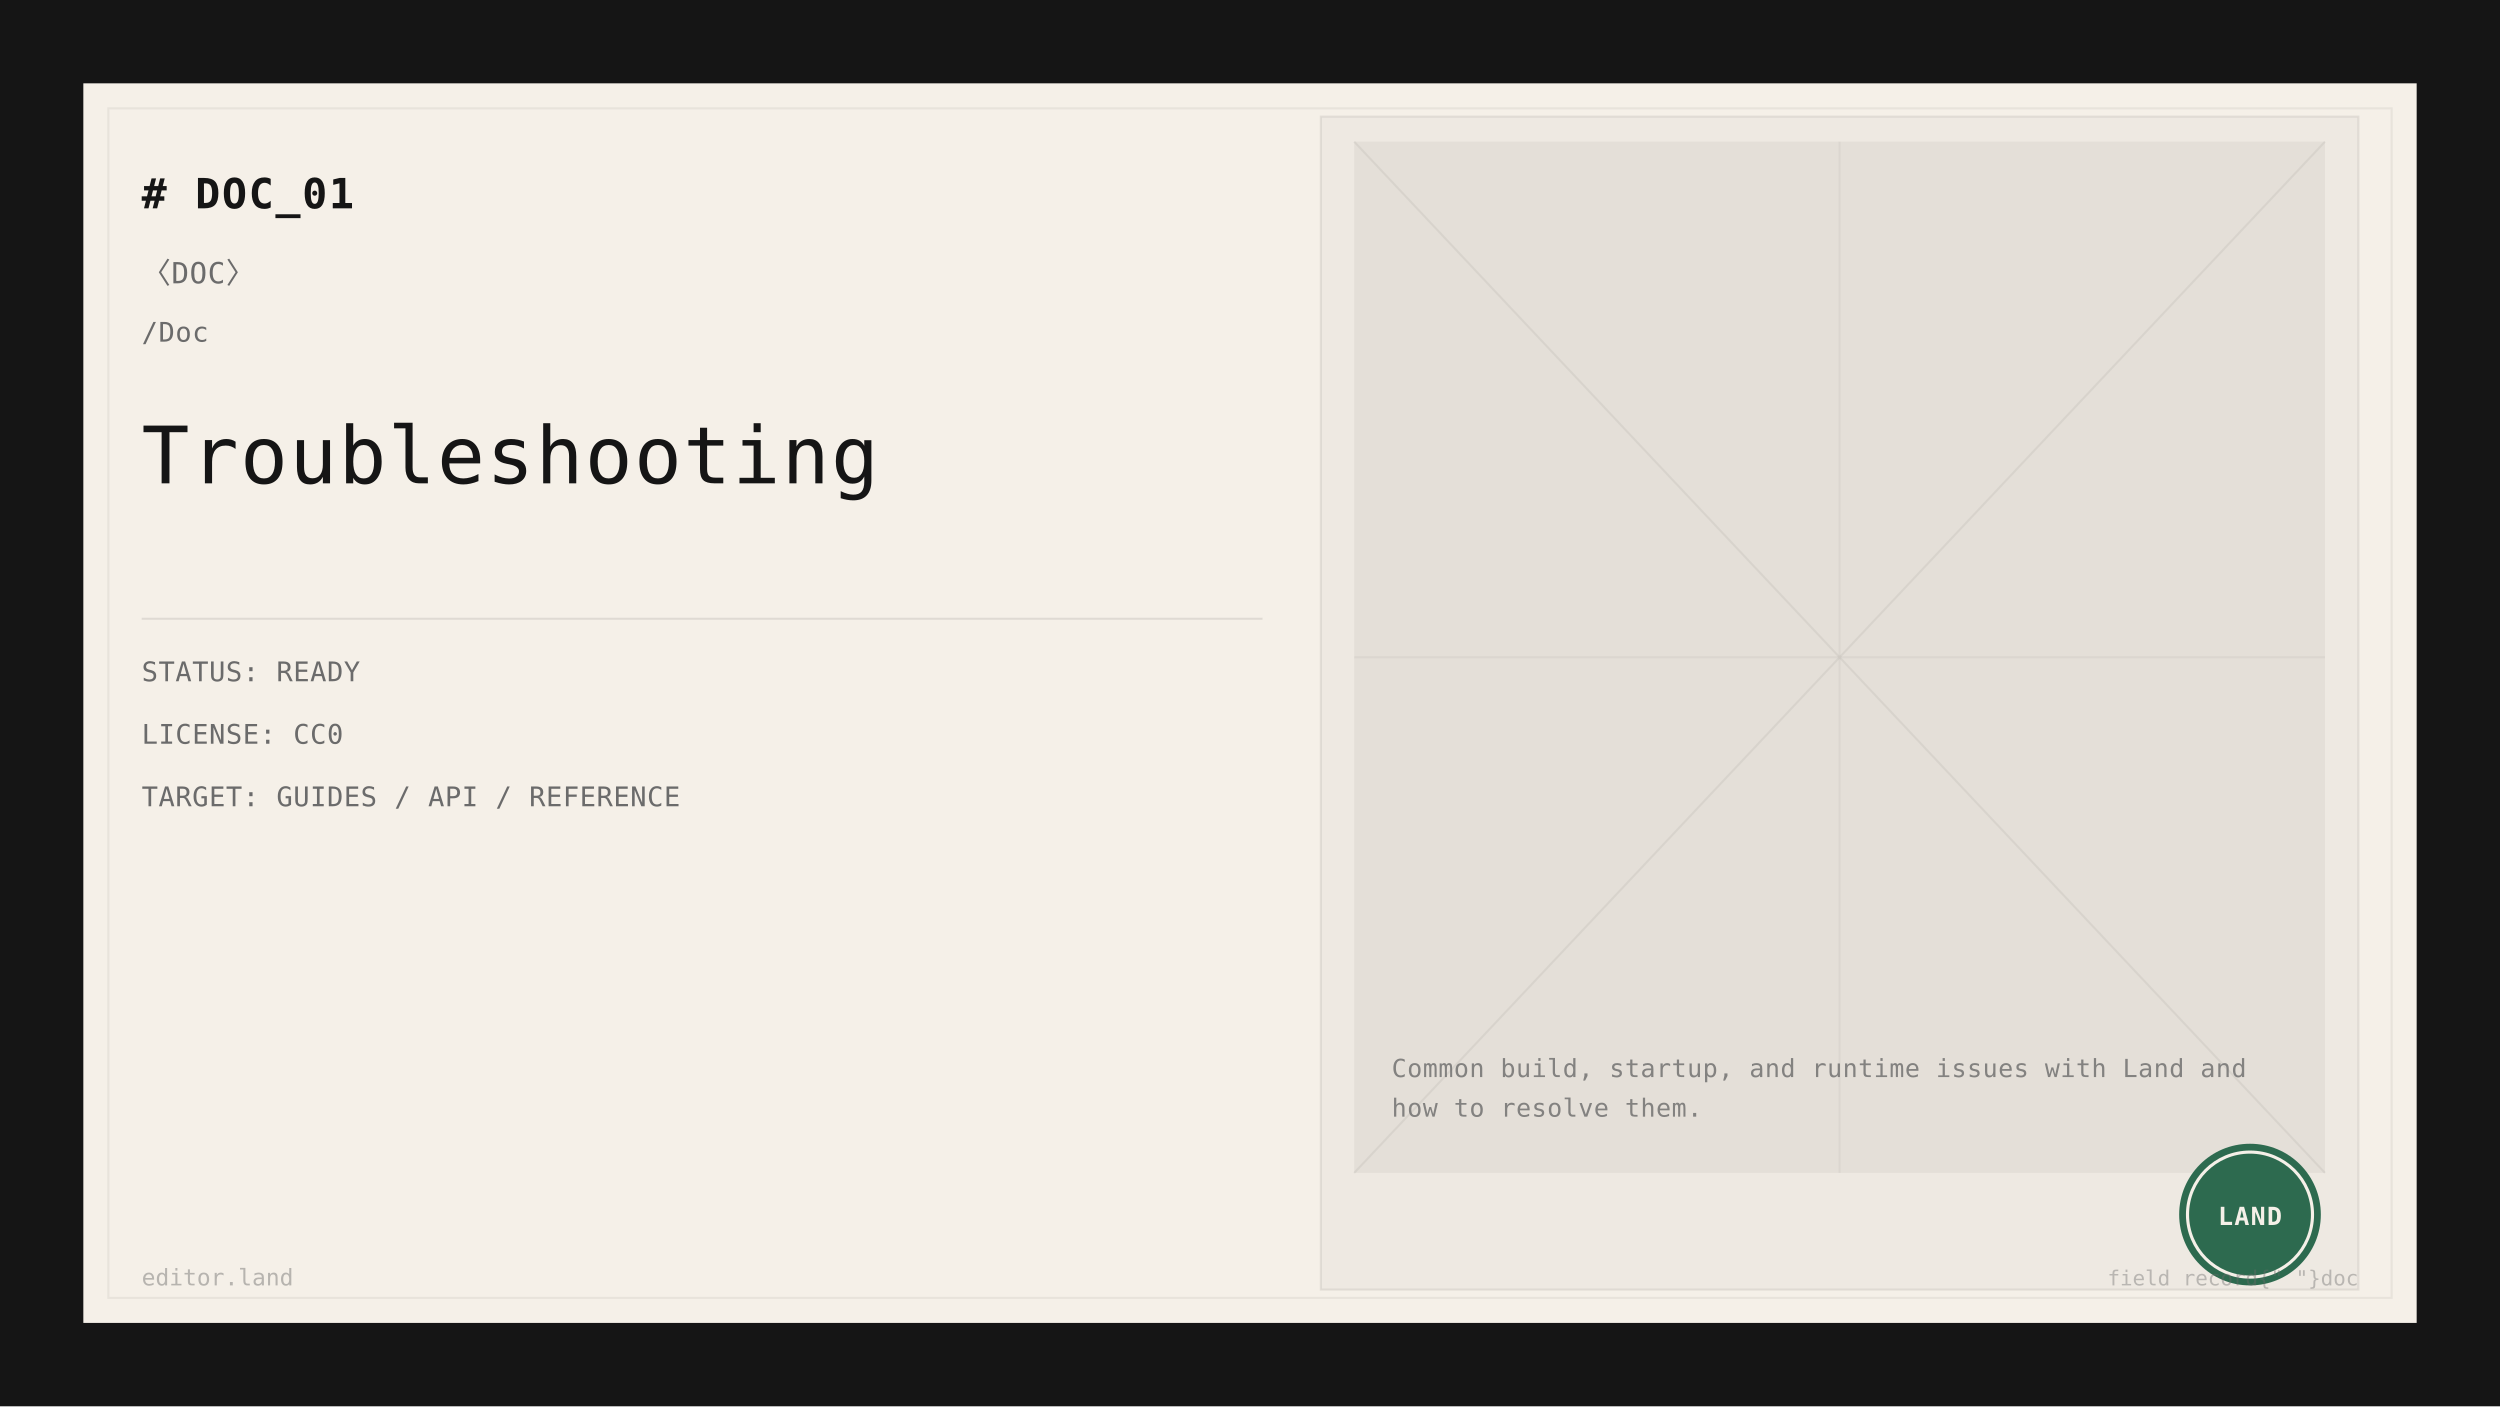
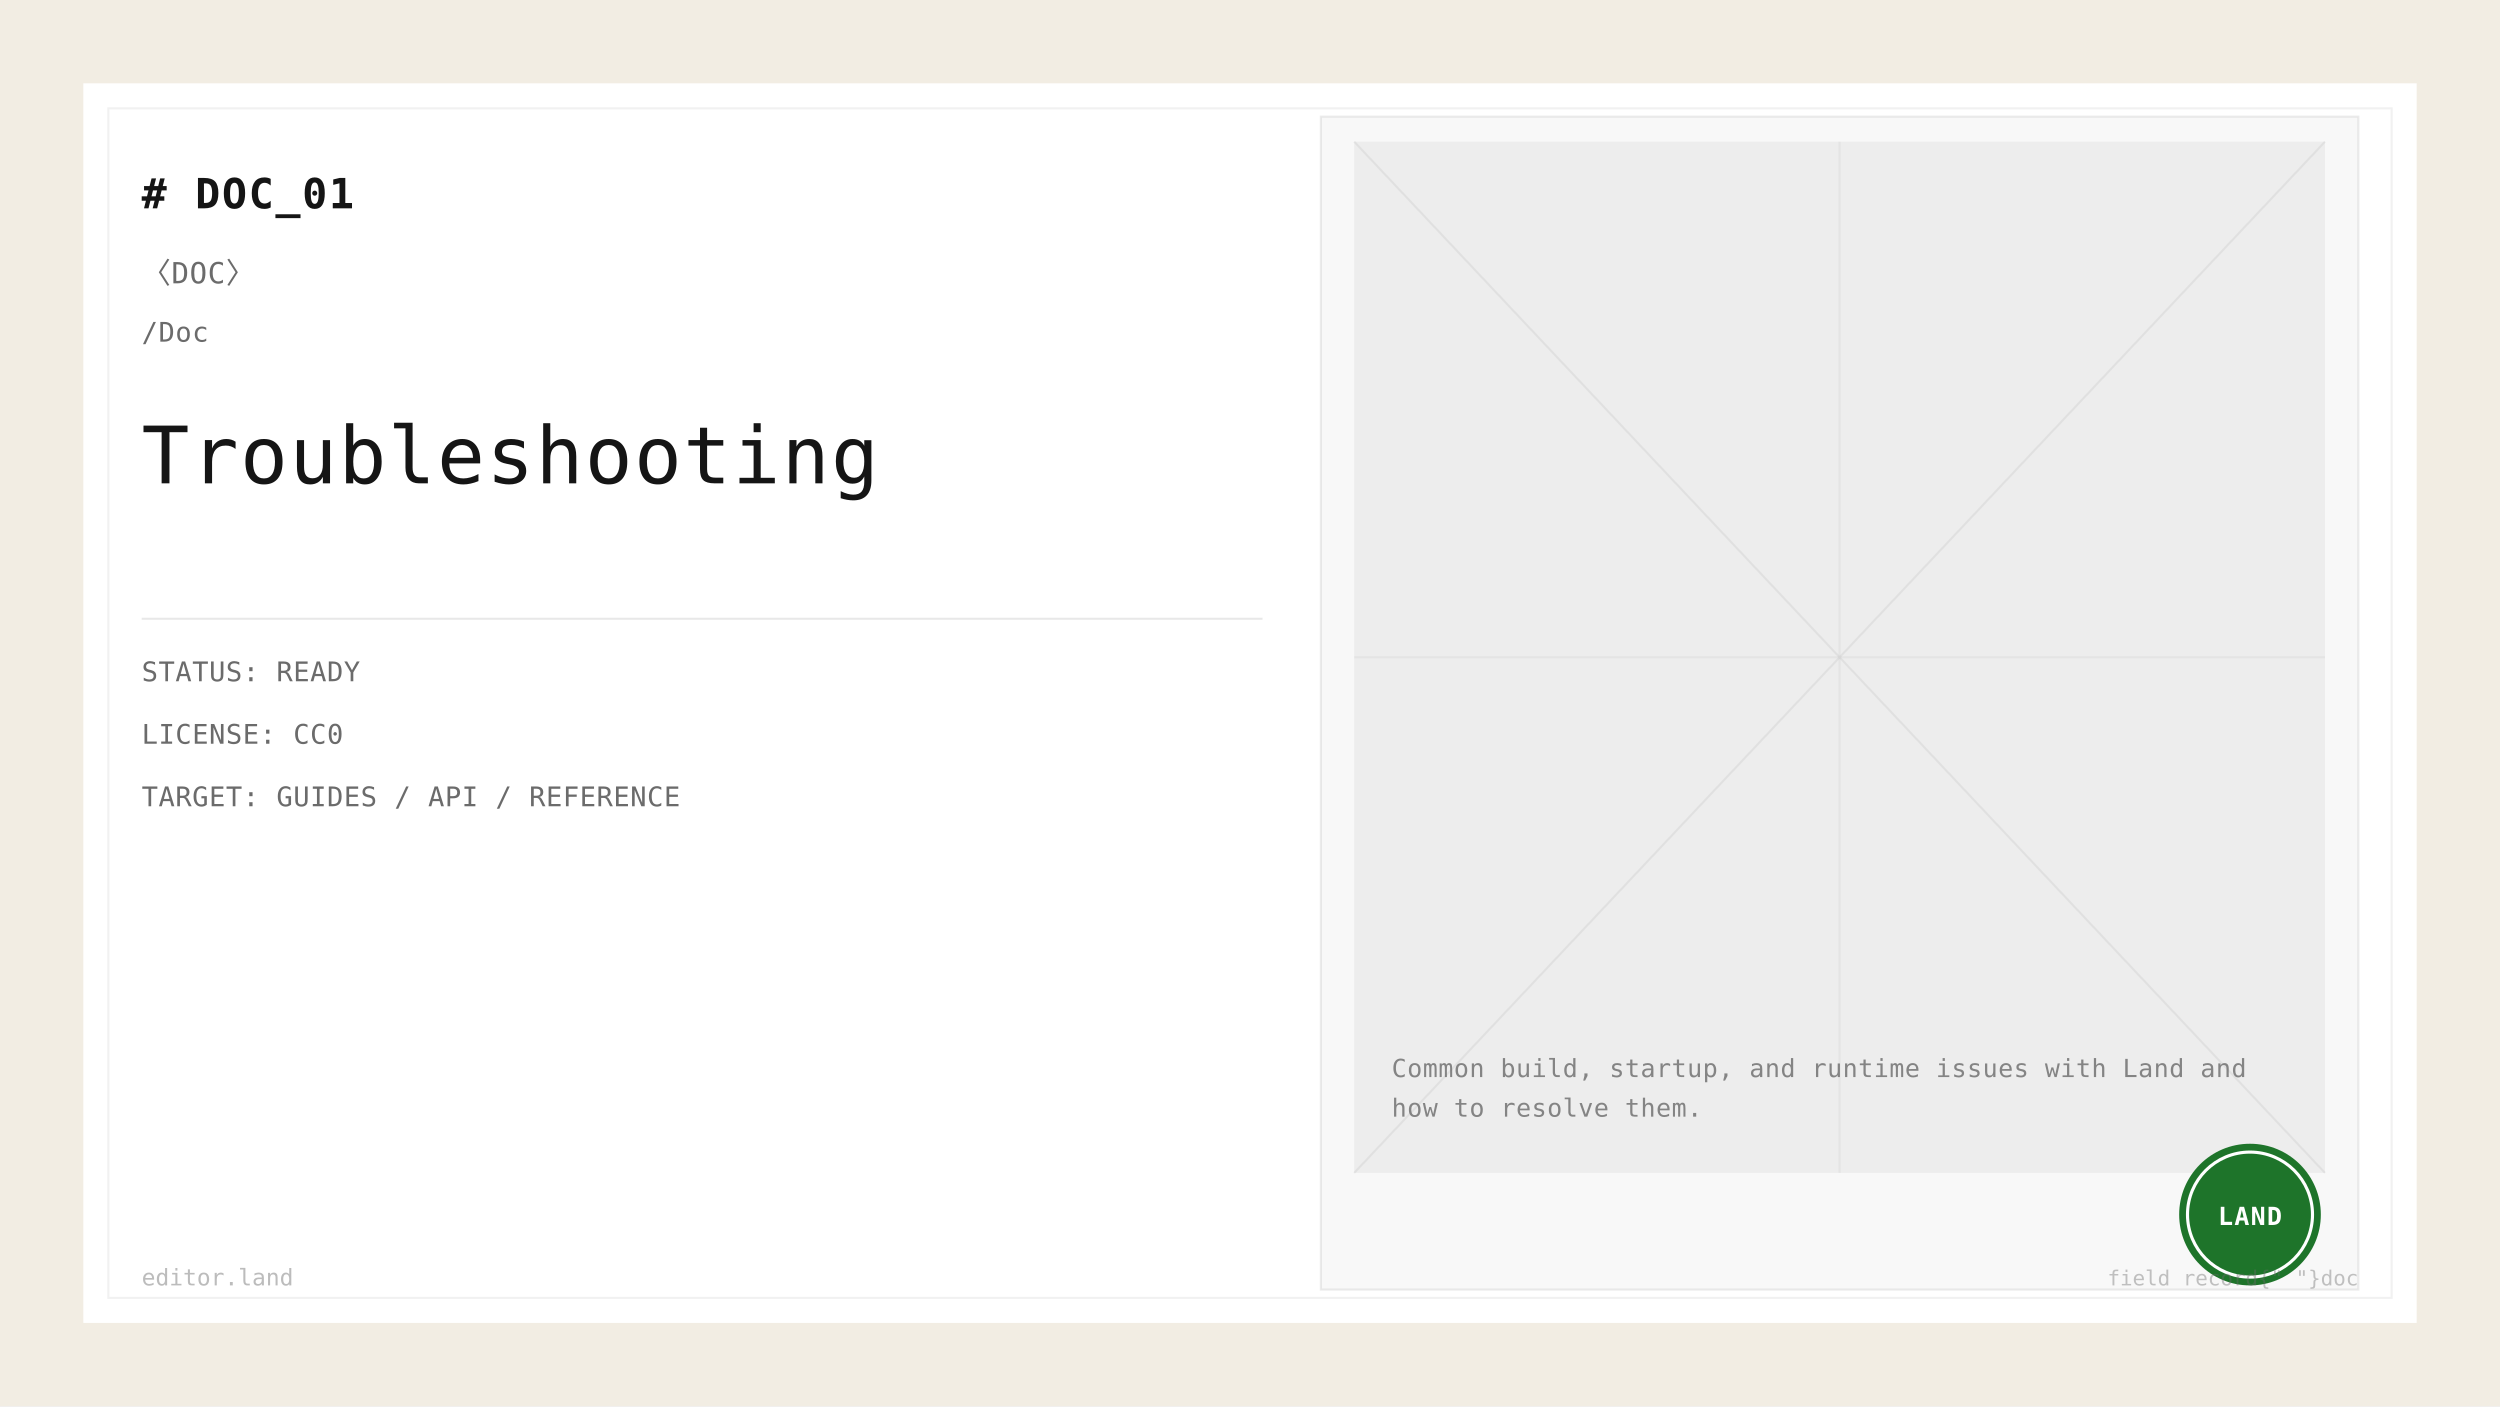
<svg xmlns="http://www.w3.org/2000/svg" width="1200" height="675" viewBox="0 0 1200 675">
-   <path fill="#151515" d="M0 0h1200v675H0z" />
-   <path fill="#f5f0e8" d="M40 40h1120v595H40z" />
+   <path fill="#f2ede3" d="M0 0h1200v675H0z" />
+   <path fill="#fff" d="M40 40h1120v595H40z" />
  <path fill="none" stroke="#151515" stroke-opacity=".06" d="M52 52h1096v571H52z" />
  <text x="68" y="100" fill="#151515" font-family="'JetBrains Mono', 'SF Mono', 'Fira Code', monospace" font-size="20" font-weight="600" letter-spacing=".04em"># DOC_01</text>
  <text x="68" y="136" fill="#6b6b6b" font-family="'JetBrains Mono', 'SF Mono', 'Fira Code', monospace" font-size="14" font-weight="400" letter-spacing=".02em">〈DOC〉</text>
  <text x="68" y="164" fill="#6b6b6b" font-family="'JetBrains Mono', 'SF Mono', 'Fira Code', monospace" font-size="13" font-weight="400" letter-spacing=".02em">/Doc</text>
  <text x="68" y="232" fill="#151515" font-family="'JetBrains Mono', 'SF Mono', 'Fira Code', monospace" font-size="38" font-weight="500" letter-spacing=".02em">Troubleshooting</text>
  <path stroke="#151515" stroke-opacity=".1" d="M68 297h538" />
  <text x="68" y="327" fill="#6b6b6b" font-family="'JetBrains Mono', 'SF Mono', 'Fira Code', monospace" font-size="13" font-weight="400" letter-spacing=".02em">STATUS: READY</text>
  <text x="68" y="357" fill="#6b6b6b" font-family="'JetBrains Mono', 'SF Mono', 'Fira Code', monospace" font-size="13" font-weight="400" letter-spacing=".02em">LICENSE: CC0</text>
  <text x="68" y="387" fill="#6b6b6b" font-family="'JetBrains Mono', 'SF Mono', 'Fira Code', monospace" font-size="13" font-weight="400" letter-spacing=".02em">TARGET: GUIDES / API / REFERENCE</text>
  <path fill="#151515" fill-opacity=".03" d="M634 56h498v563H634z" />
  <path fill="none" stroke="#151515" stroke-opacity=".08" d="M634 56h498v563H634z" />
  <path fill="#151515" fill-opacity=".05" d="M650 68h466v495H650z" />
  <path stroke="#151515" stroke-opacity=".06" d="m650 68 466 495m0-495L650 563" />
  <path stroke="#151515" stroke-opacity=".04" d="M883 68v495M650 315.5h466" />
  <text x="668" y="517" fill="#6b6b6b" fill-opacity=".8" font-family="'JetBrains Mono', 'SF Mono', 'Fira Code', monospace" font-size="12" font-weight="400" letter-spacing=".02em">Common build, startup, and runtime issues with Land and</text>
  <text x="668" y="536" fill="#6b6b6b" fill-opacity=".8" font-family="'JetBrains Mono', 'SF Mono', 'Fira Code', monospace" font-size="12" font-weight="400" letter-spacing=".02em">how to resolve them.</text>
-   <circle cx="1080" cy="583" r="34" fill="#2d6a4f" />
-   <circle cx="1080" cy="583" r="30" fill="none" stroke="#f5f0e8" stroke-width="1.5" />
-   <text x="1080" y="588" fill="#f5f0e8" font-family="'JetBrains Mono', 'SF Mono', 'Fira Code', monospace" font-size="12" font-weight="600" letter-spacing=".05em" text-anchor="middle">LAND</text>
+   <circle cx="1080" cy="583" r="34" fill="#1e742a" />
+   <circle cx="1080" cy="583" r="30" fill="none" stroke="#fff" stroke-width="1.5" />
+   <text x="1080" y="588" fill="#fff" font-family="'JetBrains Mono', 'SF Mono', 'Fira Code', monospace" font-size="12" font-weight="600" letter-spacing=".05em" text-anchor="middle">LAND</text>
  <text x="68" y="617" fill="#6b6b6b" fill-opacity=".45" font-family="'JetBrains Mono', 'SF Mono', 'Fira Code', monospace" font-size="11" font-weight="400">editor.land</text>
  <text x="1132" y="617" fill="#6b6b6b" fill-opacity=".4" font-family="'JetBrains Mono', 'SF Mono', 'Fira Code', monospace" font-size="10" font-weight="400" text-anchor="end">field record{" "}doc</text>
</svg>
